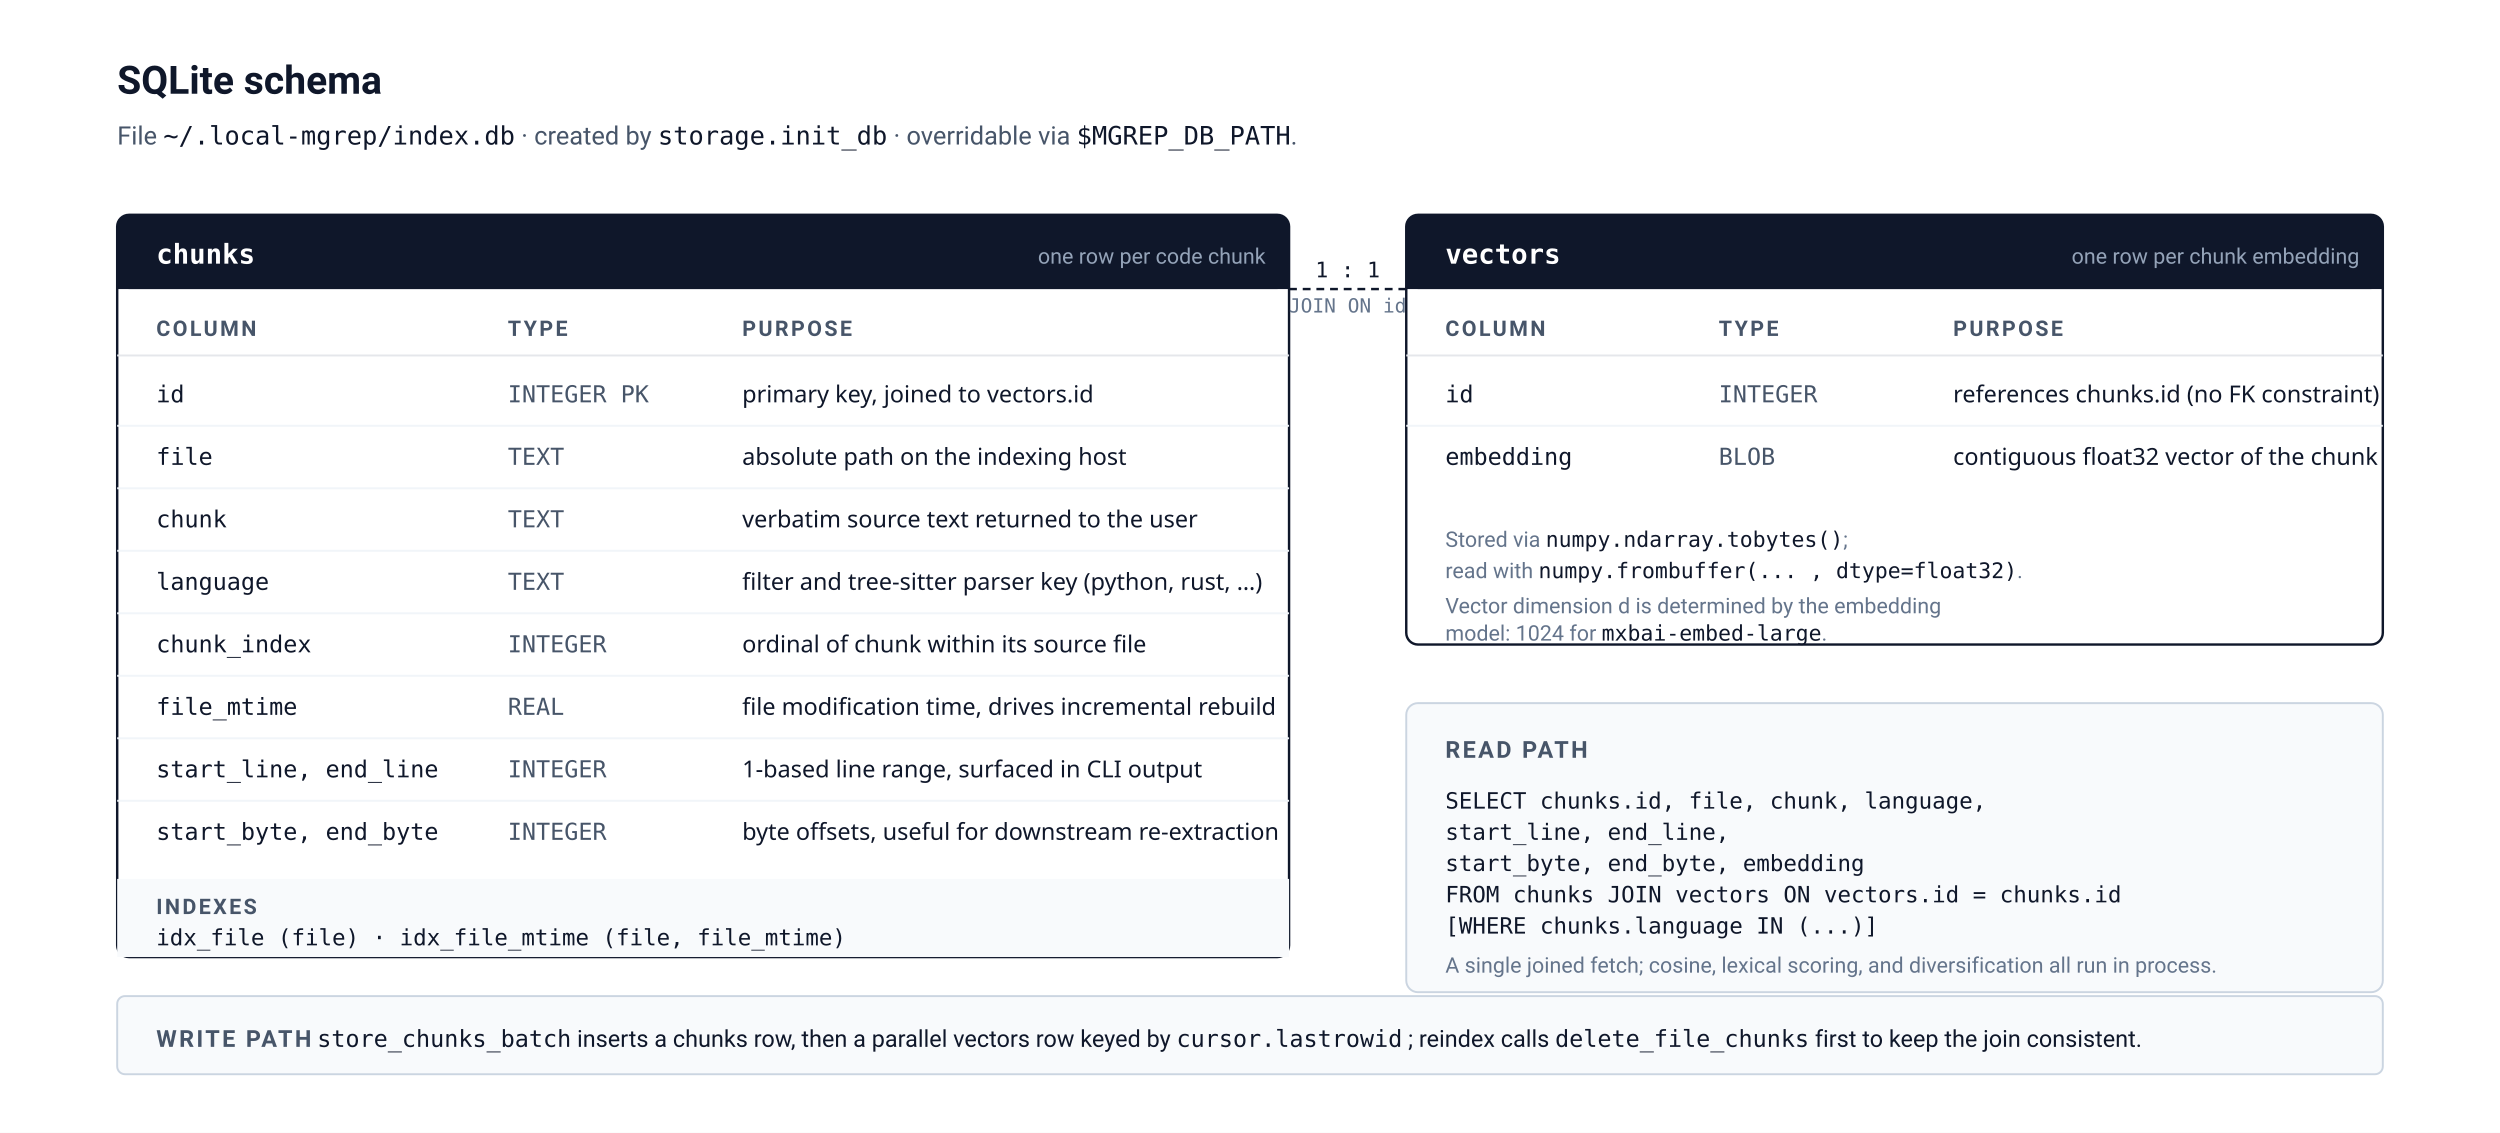
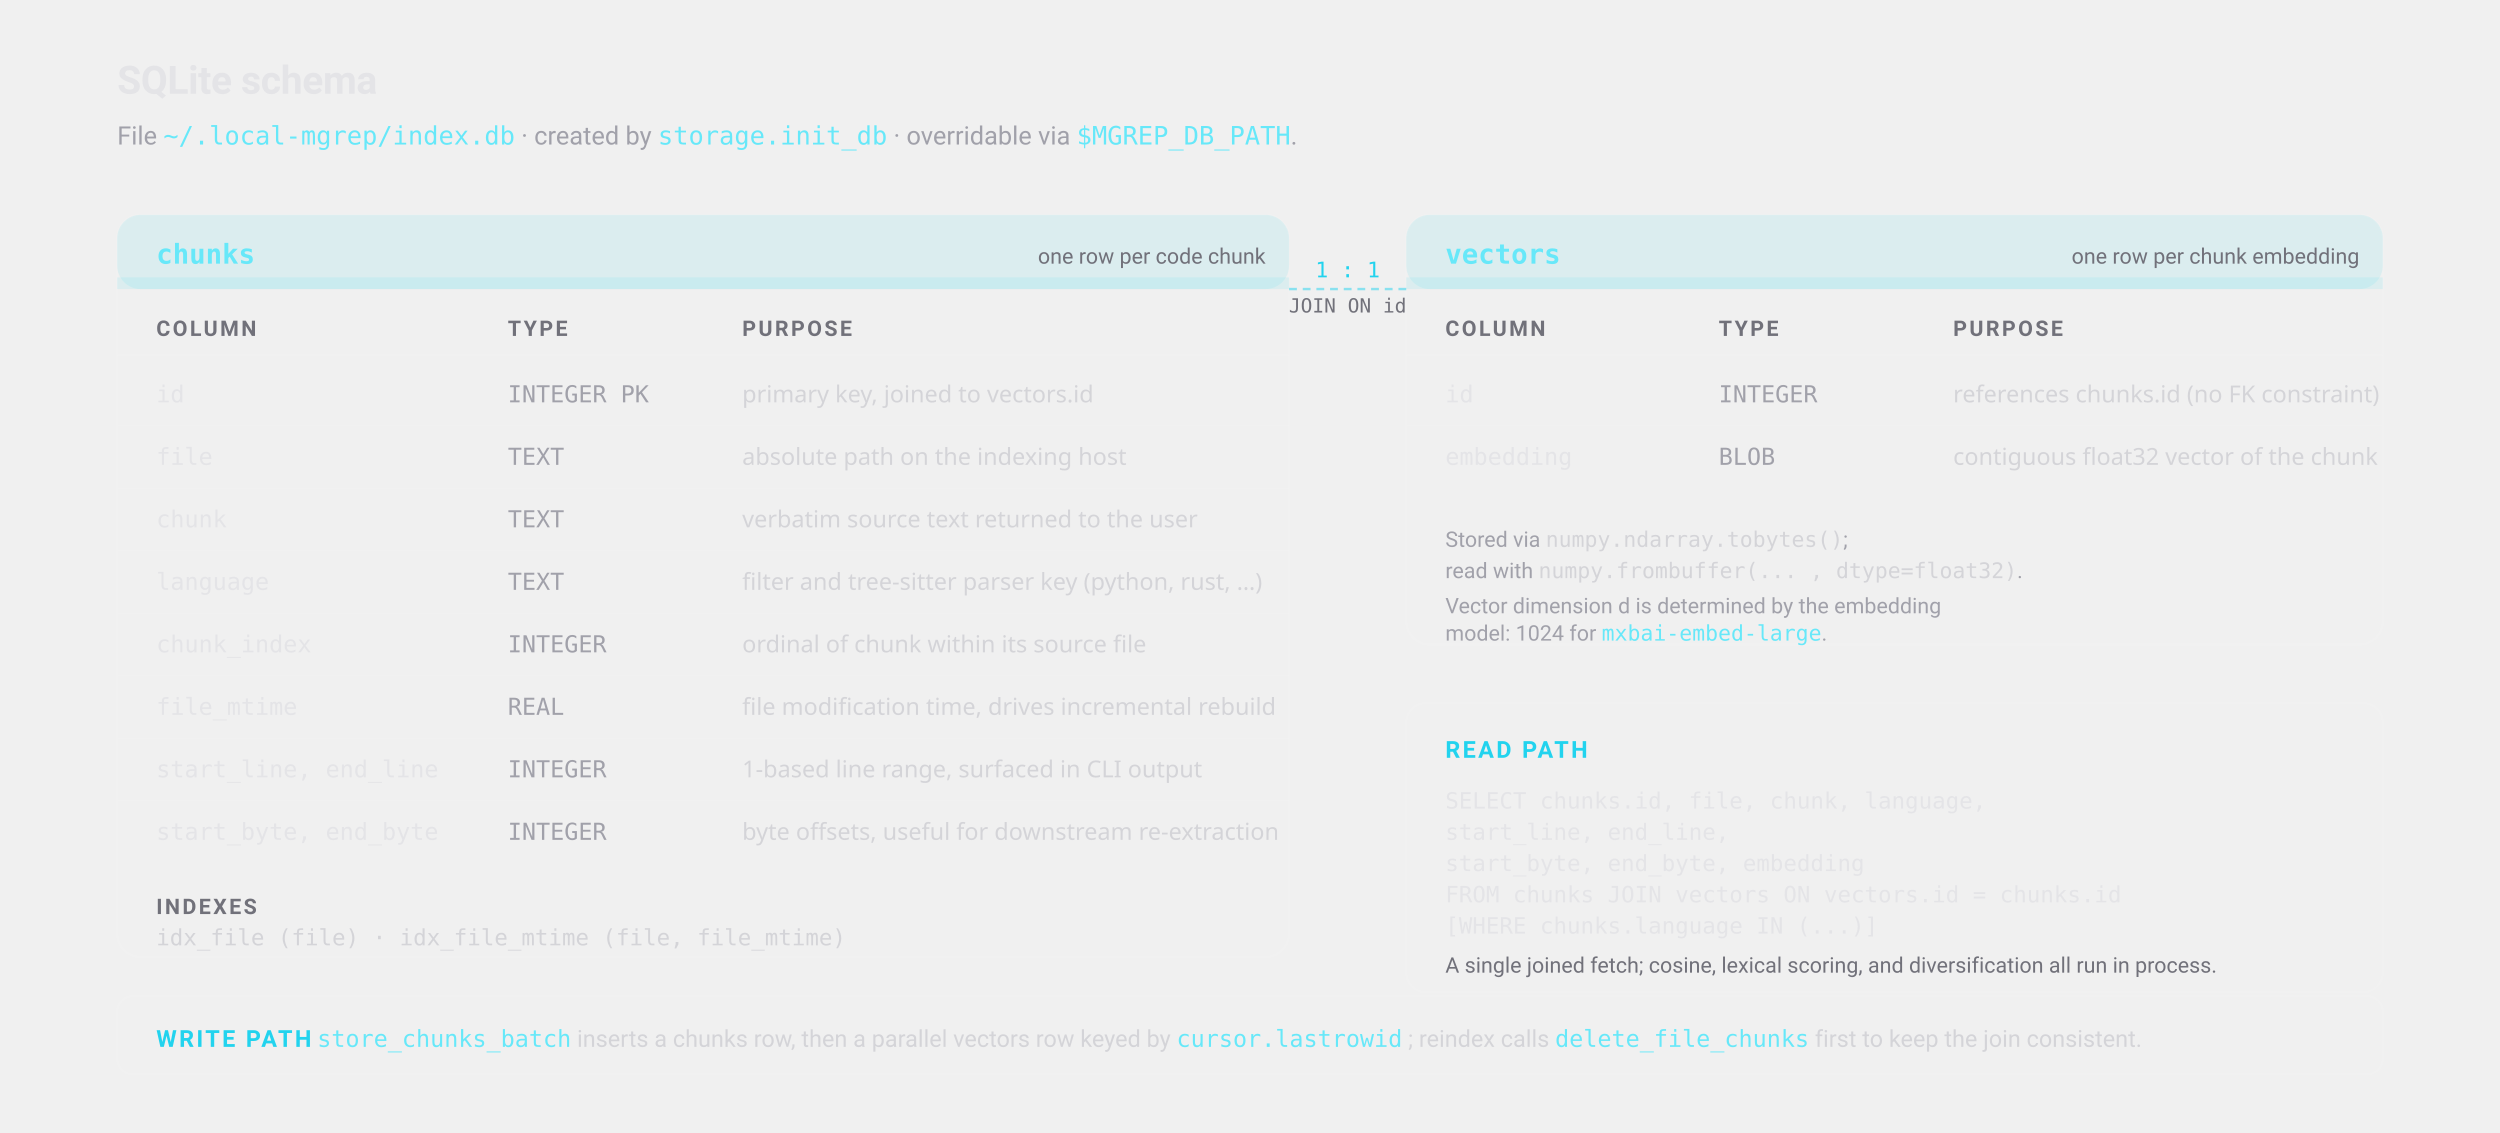
<svg xmlns="http://www.w3.org/2000/svg" viewBox="0 0 1280 580" role="img" aria-labelledby="schema-title schema-desc" font-family="ui-sans-serif, -apple-system, 'Segoe UI', Roboto, system-ui, sans-serif">
-   <rect width="1280" height="580" fill="#ffffff" />
-   <text x="60" y="48" font-size="20" font-weight="700" fill="#0f172a">SQLite schema</text>
-   <text x="60" y="74" font-size="13" fill="#475569">
-     File <tspan font-family="ui-monospace, Menlo, Consolas, monospace" fill="#0f172a">~/.local-mgrep/index.db</tspan> · created by
-     <tspan font-family="ui-monospace, Menlo, Consolas, monospace" fill="#0f172a">storage.init_db</tspan> ·
-     overridable via <tspan font-family="ui-monospace, Menlo, Consolas, monospace" fill="#0f172a">$MGREP_DB_PATH</tspan>.
+   <text x="60" y="48" font-size="20" font-weight="600" fill="#e4e4e7" letter-spacing="-0.01em">SQLite schema</text>
+   <text x="60" y="74" font-size="13" fill="#a1a1aa">
+     File <tspan font-family="ui-monospace, Menlo, Consolas, monospace" fill="#67e8f9">~/.local-mgrep/index.db</tspan> · created by
+     <tspan font-family="ui-monospace, Menlo, Consolas, monospace" fill="#67e8f9">storage.init_db</tspan> ·
+     overridable via <tspan font-family="ui-monospace, Menlo, Consolas, monospace" fill="#67e8f9">$MGREP_DB_PATH</tspan>.
  </text>
  <g transform="translate(60 110)">
-     <rect width="600" height="380" rx="6" fill="#ffffff" stroke="#0f172a" stroke-width="1.25" />
-     <rect width="600" height="38" rx="6" fill="#0f172a" />
-     <rect y="32" width="600" height="6" fill="#0f172a" />
-     <text x="20" y="25" font-size="14" font-weight="700" fill="#ffffff" font-family="ui-monospace, Menlo, Consolas, monospace">chunks</text>
-     <text x="588" y="25" text-anchor="end" font-size="11" fill="#94a3b8">one row per code chunk</text>
-     <g font-size="11" fill="#475569" font-weight="700" letter-spacing="1.2">
+     <rect width="600" height="380" rx="12" fill="rgba(255,255,255,0.025)" stroke="rgba(255,255,255,0.10)" stroke-width="1" />
+     <rect width="600" height="38" rx="12" fill="rgba(34,211,238,0.10)" />
+     <rect y="32" width="600" height="6" fill="rgba(34,211,238,0.10)" />
+     <text x="20" y="25" font-size="14" font-weight="600" fill="#67e8f9" font-family="ui-monospace, Menlo, Consolas, monospace">chunks</text>
+     <text x="588" y="25" text-anchor="end" font-size="11" fill="#71717a">one row per code chunk</text>
+     <g font-size="11" fill="#71717a" font-weight="700" letter-spacing="1.2">
      <text x="20" y="62">COLUMN</text>
      <text x="200" y="62">TYPE</text>
      <text x="320" y="62">PURPOSE</text>
    </g>
-     <line x1="0" y1="72" x2="600" y2="72" stroke="#e5e7eb" />
-     <g font-size="12" fill="#0f172a" font-family="ui-monospace, Menlo, Consolas, monospace">
-       <text x="20" y="96">id</text>
-       <text x="200" y="96" fill="#475569">INTEGER PK</text>
-       <text x="320" y="96" fill="#0f172a" font-family="ui-sans-serif, system-ui">primary key, joined to vectors.id</text>
-       <line x1="0" y1="108" x2="600" y2="108" stroke="#f1f5f9" />
-       <text x="20" y="128">file</text>
-       <text x="200" y="128" fill="#475569">TEXT</text>
-       <text x="320" y="128" fill="#0f172a" font-family="ui-sans-serif, system-ui">absolute path on the indexing host</text>
-       <line x1="0" y1="140" x2="600" y2="140" stroke="#f1f5f9" />
-       <text x="20" y="160">chunk</text>
-       <text x="200" y="160" fill="#475569">TEXT</text>
-       <text x="320" y="160" fill="#0f172a" font-family="ui-sans-serif, system-ui">verbatim source text returned to the user</text>
-       <line x1="0" y1="172" x2="600" y2="172" stroke="#f1f5f9" />
-       <text x="20" y="192">language</text>
-       <text x="200" y="192" fill="#475569">TEXT</text>
-       <text x="320" y="192" fill="#0f172a" font-family="ui-sans-serif, system-ui">filter and tree-sitter parser key (python, rust, …)</text>
-       <line x1="0" y1="204" x2="600" y2="204" stroke="#f1f5f9" />
-       <text x="20" y="224">chunk_index</text>
-       <text x="200" y="224" fill="#475569">INTEGER</text>
-       <text x="320" y="224" fill="#0f172a" font-family="ui-sans-serif, system-ui">ordinal of chunk within its source file</text>
-       <line x1="0" y1="236" x2="600" y2="236" stroke="#f1f5f9" />
-       <text x="20" y="256">file_mtime</text>
-       <text x="200" y="256" fill="#475569">REAL</text>
-       <text x="320" y="256" fill="#0f172a" font-family="ui-sans-serif, system-ui">file modification time, drives incremental rebuild</text>
-       <line x1="0" y1="268" x2="600" y2="268" stroke="#f1f5f9" />
-       <text x="20" y="288">start_line, end_line</text>
-       <text x="200" y="288" fill="#475569">INTEGER</text>
-       <text x="320" y="288" fill="#0f172a" font-family="ui-sans-serif, system-ui">1-based line range, surfaced in CLI output</text>
-       <line x1="0" y1="300" x2="600" y2="300" stroke="#f1f5f9" />
-       <text x="20" y="320">start_byte, end_byte</text>
-       <text x="200" y="320" fill="#475569">INTEGER</text>
-       <text x="320" y="320" fill="#0f172a" font-family="ui-sans-serif, system-ui">byte offsets, useful for downstream re-extraction</text>
+     <line x1="0" y1="72" x2="600" y2="72" stroke="rgba(255,255,255,0.07)" />
+     <g font-size="12" font-family="ui-monospace, Menlo, Consolas, monospace">
+       <text x="20" y="96" fill="#e4e4e7">id</text>
+       <text x="200" y="96" fill="#a1a1aa">INTEGER PK</text>
+       <text x="320" y="96" fill="#d4d4d8" font-family="ui-sans-serif, system-ui">primary key, joined to vectors.id</text>
+       <line x1="0" y1="108" x2="600" y2="108" stroke="rgba(255,255,255,0.04)" />
+       <text x="20" y="128" fill="#e4e4e7">file</text>
+       <text x="200" y="128" fill="#a1a1aa">TEXT</text>
+       <text x="320" y="128" fill="#d4d4d8" font-family="ui-sans-serif, system-ui">absolute path on the indexing host</text>
+       <line x1="0" y1="140" x2="600" y2="140" stroke="rgba(255,255,255,0.04)" />
+       <text x="20" y="160" fill="#e4e4e7">chunk</text>
+       <text x="200" y="160" fill="#a1a1aa">TEXT</text>
+       <text x="320" y="160" fill="#d4d4d8" font-family="ui-sans-serif, system-ui">verbatim source text returned to the user</text>
+       <line x1="0" y1="172" x2="600" y2="172" stroke="rgba(255,255,255,0.04)" />
+       <text x="20" y="192" fill="#e4e4e7">language</text>
+       <text x="200" y="192" fill="#a1a1aa">TEXT</text>
+       <text x="320" y="192" fill="#d4d4d8" font-family="ui-sans-serif, system-ui">filter and tree-sitter parser key (python, rust, …)</text>
+       <line x1="0" y1="204" x2="600" y2="204" stroke="rgba(255,255,255,0.04)" />
+       <text x="20" y="224" fill="#e4e4e7">chunk_index</text>
+       <text x="200" y="224" fill="#a1a1aa">INTEGER</text>
+       <text x="320" y="224" fill="#d4d4d8" font-family="ui-sans-serif, system-ui">ordinal of chunk within its source file</text>
+       <line x1="0" y1="236" x2="600" y2="236" stroke="rgba(255,255,255,0.04)" />
+       <text x="20" y="256" fill="#e4e4e7">file_mtime</text>
+       <text x="200" y="256" fill="#a1a1aa">REAL</text>
+       <text x="320" y="256" fill="#d4d4d8" font-family="ui-sans-serif, system-ui">file modification time, drives incremental rebuild</text>
+       <line x1="0" y1="268" x2="600" y2="268" stroke="rgba(255,255,255,0.04)" />
+       <text x="20" y="288" fill="#e4e4e7">start_line, end_line</text>
+       <text x="200" y="288" fill="#a1a1aa">INTEGER</text>
+       <text x="320" y="288" fill="#d4d4d8" font-family="ui-sans-serif, system-ui">1-based line range, surfaced in CLI output</text>
+       <line x1="0" y1="300" x2="600" y2="300" stroke="rgba(255,255,255,0.04)" />
+       <text x="20" y="320" fill="#e4e4e7">start_byte, end_byte</text>
+       <text x="200" y="320" fill="#a1a1aa">INTEGER</text>
+       <text x="320" y="320" fill="#d4d4d8" font-family="ui-sans-serif, system-ui">byte offsets, useful for downstream re-extraction</text>
    </g>
-     <rect x="0" y="340" width="600" height="40" rx="0" fill="#f8fafc" />
-     <text x="20" y="358" font-size="11" font-weight="700" fill="#475569" letter-spacing="1.2">INDEXES</text>
-     <text x="20" y="374" font-size="11.5" fill="#0f172a" font-family="ui-monospace, Menlo, Consolas, monospace">idx_file (file)  ·  idx_file_mtime (file, file_mtime)</text>
+     <rect x="0" y="340" width="600" height="40" rx="0" fill="rgba(255,255,255,0.02)" />
+     <text x="20" y="358" font-size="11" font-weight="700" fill="#71717a" letter-spacing="1.2">INDEXES</text>
+     <text x="20" y="374" font-size="11.5" fill="#d4d4d8" font-family="ui-monospace, Menlo, Consolas, monospace">idx_file (file)  ·  idx_file_mtime (file, file_mtime)</text>
  </g>
  <g transform="translate(720 110)">
-     <rect width="500" height="220" rx="6" fill="#ffffff" stroke="#0f172a" stroke-width="1.25" />
-     <rect width="500" height="38" rx="6" fill="#0f172a" />
-     <rect y="32" width="500" height="6" fill="#0f172a" />
-     <text x="20" y="25" font-size="14" font-weight="700" fill="#ffffff" font-family="ui-monospace, Menlo, Consolas, monospace">vectors</text>
-     <text x="488" y="25" text-anchor="end" font-size="11" fill="#94a3b8">one row per chunk embedding</text>
-     <g font-size="11" fill="#475569" font-weight="700" letter-spacing="1.2">
+     <rect width="500" height="220" rx="12" fill="rgba(255,255,255,0.025)" stroke="rgba(255,255,255,0.10)" stroke-width="1" />
+     <rect width="500" height="38" rx="12" fill="rgba(34,211,238,0.10)" />
+     <rect y="32" width="500" height="6" fill="rgba(34,211,238,0.10)" />
+     <text x="20" y="25" font-size="14" font-weight="600" fill="#67e8f9" font-family="ui-monospace, Menlo, Consolas, monospace">vectors</text>
+     <text x="488" y="25" text-anchor="end" font-size="11" fill="#71717a">one row per chunk embedding</text>
+     <g font-size="11" fill="#71717a" font-weight="700" letter-spacing="1.2">
      <text x="20" y="62">COLUMN</text>
      <text x="160" y="62">TYPE</text>
      <text x="280" y="62">PURPOSE</text>
    </g>
-     <line x1="0" y1="72" x2="500" y2="72" stroke="#e5e7eb" />
-     <g font-size="12" fill="#0f172a" font-family="ui-monospace, Menlo, Consolas, monospace">
-       <text x="20" y="96">id</text>
-       <text x="160" y="96" fill="#475569">INTEGER</text>
-       <text x="280" y="96" fill="#0f172a" font-family="ui-sans-serif, system-ui">references chunks.id (no FK constraint)</text>
-       <line x1="0" y1="108" x2="500" y2="108" stroke="#f1f5f9" />
-       <text x="20" y="128">embedding</text>
-       <text x="160" y="128" fill="#475569">BLOB</text>
-       <text x="280" y="128" fill="#0f172a" font-family="ui-sans-serif, system-ui">contiguous float32 vector of the chunk</text>
+     <line x1="0" y1="72" x2="500" y2="72" stroke="rgba(255,255,255,0.07)" />
+     <g font-size="12" font-family="ui-monospace, Menlo, Consolas, monospace">
+       <text x="20" y="96" fill="#e4e4e7">id</text>
+       <text x="160" y="96" fill="#a1a1aa">INTEGER</text>
+       <text x="280" y="96" fill="#d4d4d8" font-family="ui-sans-serif, system-ui">references chunks.id (no FK constraint)</text>
+       <line x1="0" y1="108" x2="500" y2="108" stroke="rgba(255,255,255,0.04)" />
+       <text x="20" y="128" fill="#e4e4e7">embedding</text>
+       <text x="160" y="128" fill="#a1a1aa">BLOB</text>
+       <text x="280" y="128" fill="#d4d4d8" font-family="ui-sans-serif, system-ui">contiguous float32 vector of the chunk</text>
    </g>
-     <g font-size="11" fill="#64748b">
-       <text x="20" y="170">Stored via <tspan font-family="ui-monospace, Menlo, Consolas, monospace" fill="#0f172a">numpy.ndarray.tobytes()</tspan>;</text>
-       <text x="20" y="186">read with <tspan font-family="ui-monospace, Menlo, Consolas, monospace" fill="#0f172a">numpy.frombuffer(... , dtype=float32)</tspan>.</text>
+     <g font-size="11" fill="#a1a1aa">
+       <text x="20" y="170">Stored via <tspan font-family="ui-monospace, Menlo, Consolas, monospace" fill="#d4d4d8">numpy.ndarray.tobytes()</tspan>;</text>
+       <text x="20" y="186">read with <tspan font-family="ui-monospace, Menlo, Consolas, monospace" fill="#d4d4d8">numpy.frombuffer(... , dtype=float32)</tspan>.</text>
      <text x="20" y="204">Vector dimension d is determined by the embedding</text>
-       <text x="20" y="218">model: 1024 for <tspan font-family="ui-monospace, Menlo, Consolas, monospace" fill="#0f172a">mxbai-embed-large</tspan>.</text>
+       <text x="20" y="218">model: 1024 for <tspan font-family="ui-monospace, Menlo, Consolas, monospace" fill="#67e8f9">mxbai-embed-large</tspan>.</text>
    </g>
  </g>
  <g>
-     <line x1="660" y1="148" x2="720" y2="148" stroke="#0f172a" stroke-width="1.25" stroke-dasharray="4 3" />
-     <text x="690" y="142" text-anchor="middle" font-size="11" fill="#0f172a" font-family="ui-monospace, Menlo, Consolas, monospace">1 : 1</text>
-     <text x="690" y="160" text-anchor="middle" font-size="10" fill="#64748b" font-family="ui-monospace, Menlo, Consolas, monospace">JOIN ON id</text>
+     <line x1="660" y1="148" x2="720" y2="148" stroke="rgba(34,211,238,0.50)" stroke-width="1.25" stroke-dasharray="4 3" />
+     <text x="690" y="142" text-anchor="middle" font-size="11" fill="#22d3ee" font-family="ui-monospace, Menlo, Consolas, monospace">1 : 1</text>
+     <text x="690" y="160" text-anchor="middle" font-size="10" fill="#71717a" font-family="ui-monospace, Menlo, Consolas, monospace">JOIN ON id</text>
  </g>
  <g transform="translate(720 360)">
-     <rect width="500" height="148" rx="6" fill="#f8fafc" stroke="#cbd5e1" stroke-width="1" />
-     <text x="20" y="28" font-size="12" font-weight="700" fill="#475569" letter-spacing="1.2">READ PATH</text>
-     <g font-family="ui-monospace, Menlo, Consolas, monospace" font-size="11.5" fill="#0f172a">
+     <rect width="500" height="148" rx="10" fill="rgba(255,255,255,0.03)" stroke="rgba(255,255,255,0.08)" stroke-width="1" />
+     <text x="20" y="28" font-size="12" font-weight="700" fill="#22d3ee" letter-spacing="1.2">READ PATH</text>
+     <g font-family="ui-monospace, Menlo, Consolas, monospace" font-size="11.5" fill="#e4e4e7">
      <text x="20" y="54">SELECT chunks.id, file, chunk, language,</text>
      <text x="20" y="70">       start_line, end_line,</text>
      <text x="20" y="86">       start_byte, end_byte, embedding</text>
      <text x="20" y="102">  FROM chunks JOIN vectors ON vectors.id = chunks.id</text>
      <text x="20" y="118">  [WHERE chunks.language IN (...)]</text>
    </g>
-     <text x="20" y="138" font-size="11" fill="#64748b">A single joined fetch; cosine, lexical scoring, and diversification all run in process.</text>
+     <text x="20" y="138" font-size="11" fill="#71717a">A single joined fetch; cosine, lexical scoring, and diversification all run in process.</text>
  </g>
  <g transform="translate(60 510)">
-     <rect width="1160" height="40" rx="4" fill="#f8fafc" stroke="#cbd5e1" stroke-width="1" />
-     <text x="20" y="26" font-size="12" fill="#0f172a">
-       <tspan font-weight="700" letter-spacing="1.2" fill="#475569">WRITE PATH  </tspan>
-       <tspan font-family="ui-monospace, Menlo, Consolas, monospace">store_chunks_batch</tspan>
+     <rect width="1160" height="40" rx="8" fill="rgba(255,255,255,0.025)" stroke="rgba(255,255,255,0.08)" stroke-width="1" />
+     <text x="20" y="26" font-size="12" fill="#d4d4d8">
+       <tspan font-weight="700" letter-spacing="1.2" fill="#22d3ee">WRITE PATH  </tspan>
+       <tspan font-family="ui-monospace, Menlo, Consolas, monospace" fill="#67e8f9">store_chunks_batch</tspan>
      <tspan> inserts a chunks row, then a parallel vectors row keyed by </tspan>
-       <tspan font-family="ui-monospace, Menlo, Consolas, monospace">cursor.lastrowid</tspan>
+       <tspan font-family="ui-monospace, Menlo, Consolas, monospace" fill="#67e8f9">cursor.lastrowid</tspan>
      <tspan>; reindex calls </tspan>
-       <tspan font-family="ui-monospace, Menlo, Consolas, monospace">delete_file_chunks</tspan>
+       <tspan font-family="ui-monospace, Menlo, Consolas, monospace" fill="#67e8f9">delete_file_chunks</tspan>
      <tspan> first to keep the join consistent.</tspan>
    </text>
  </g>
</svg>
